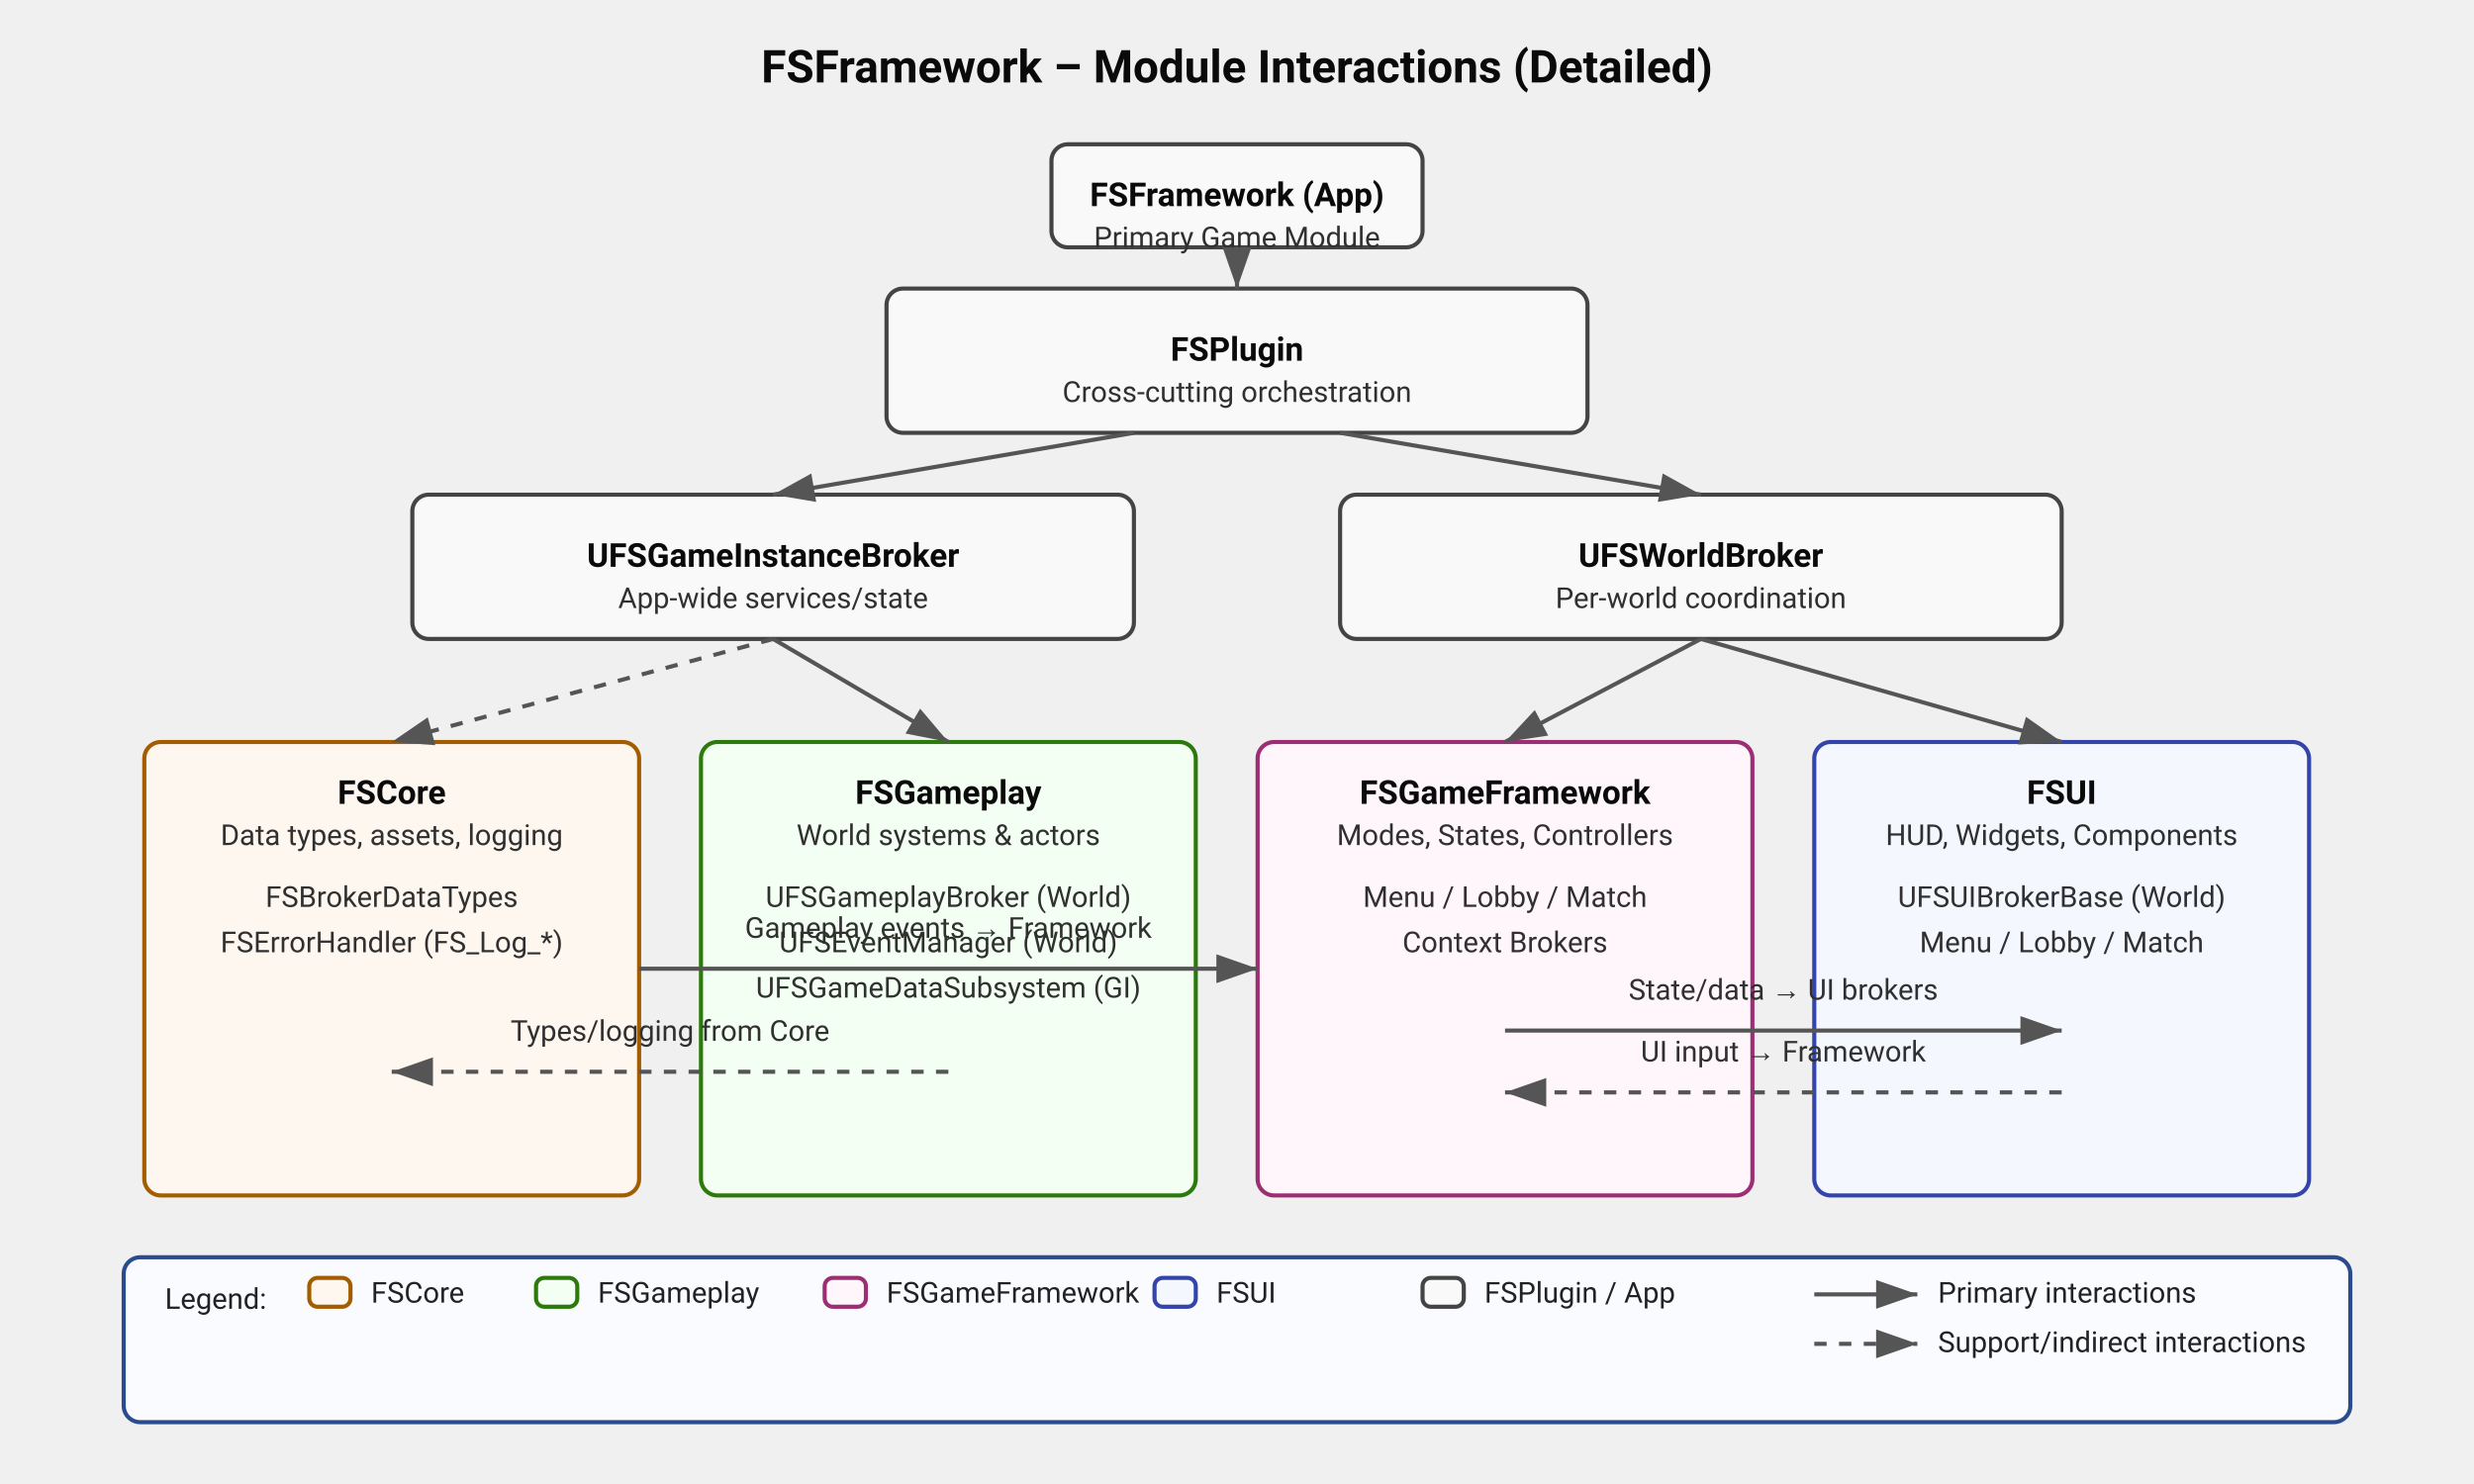
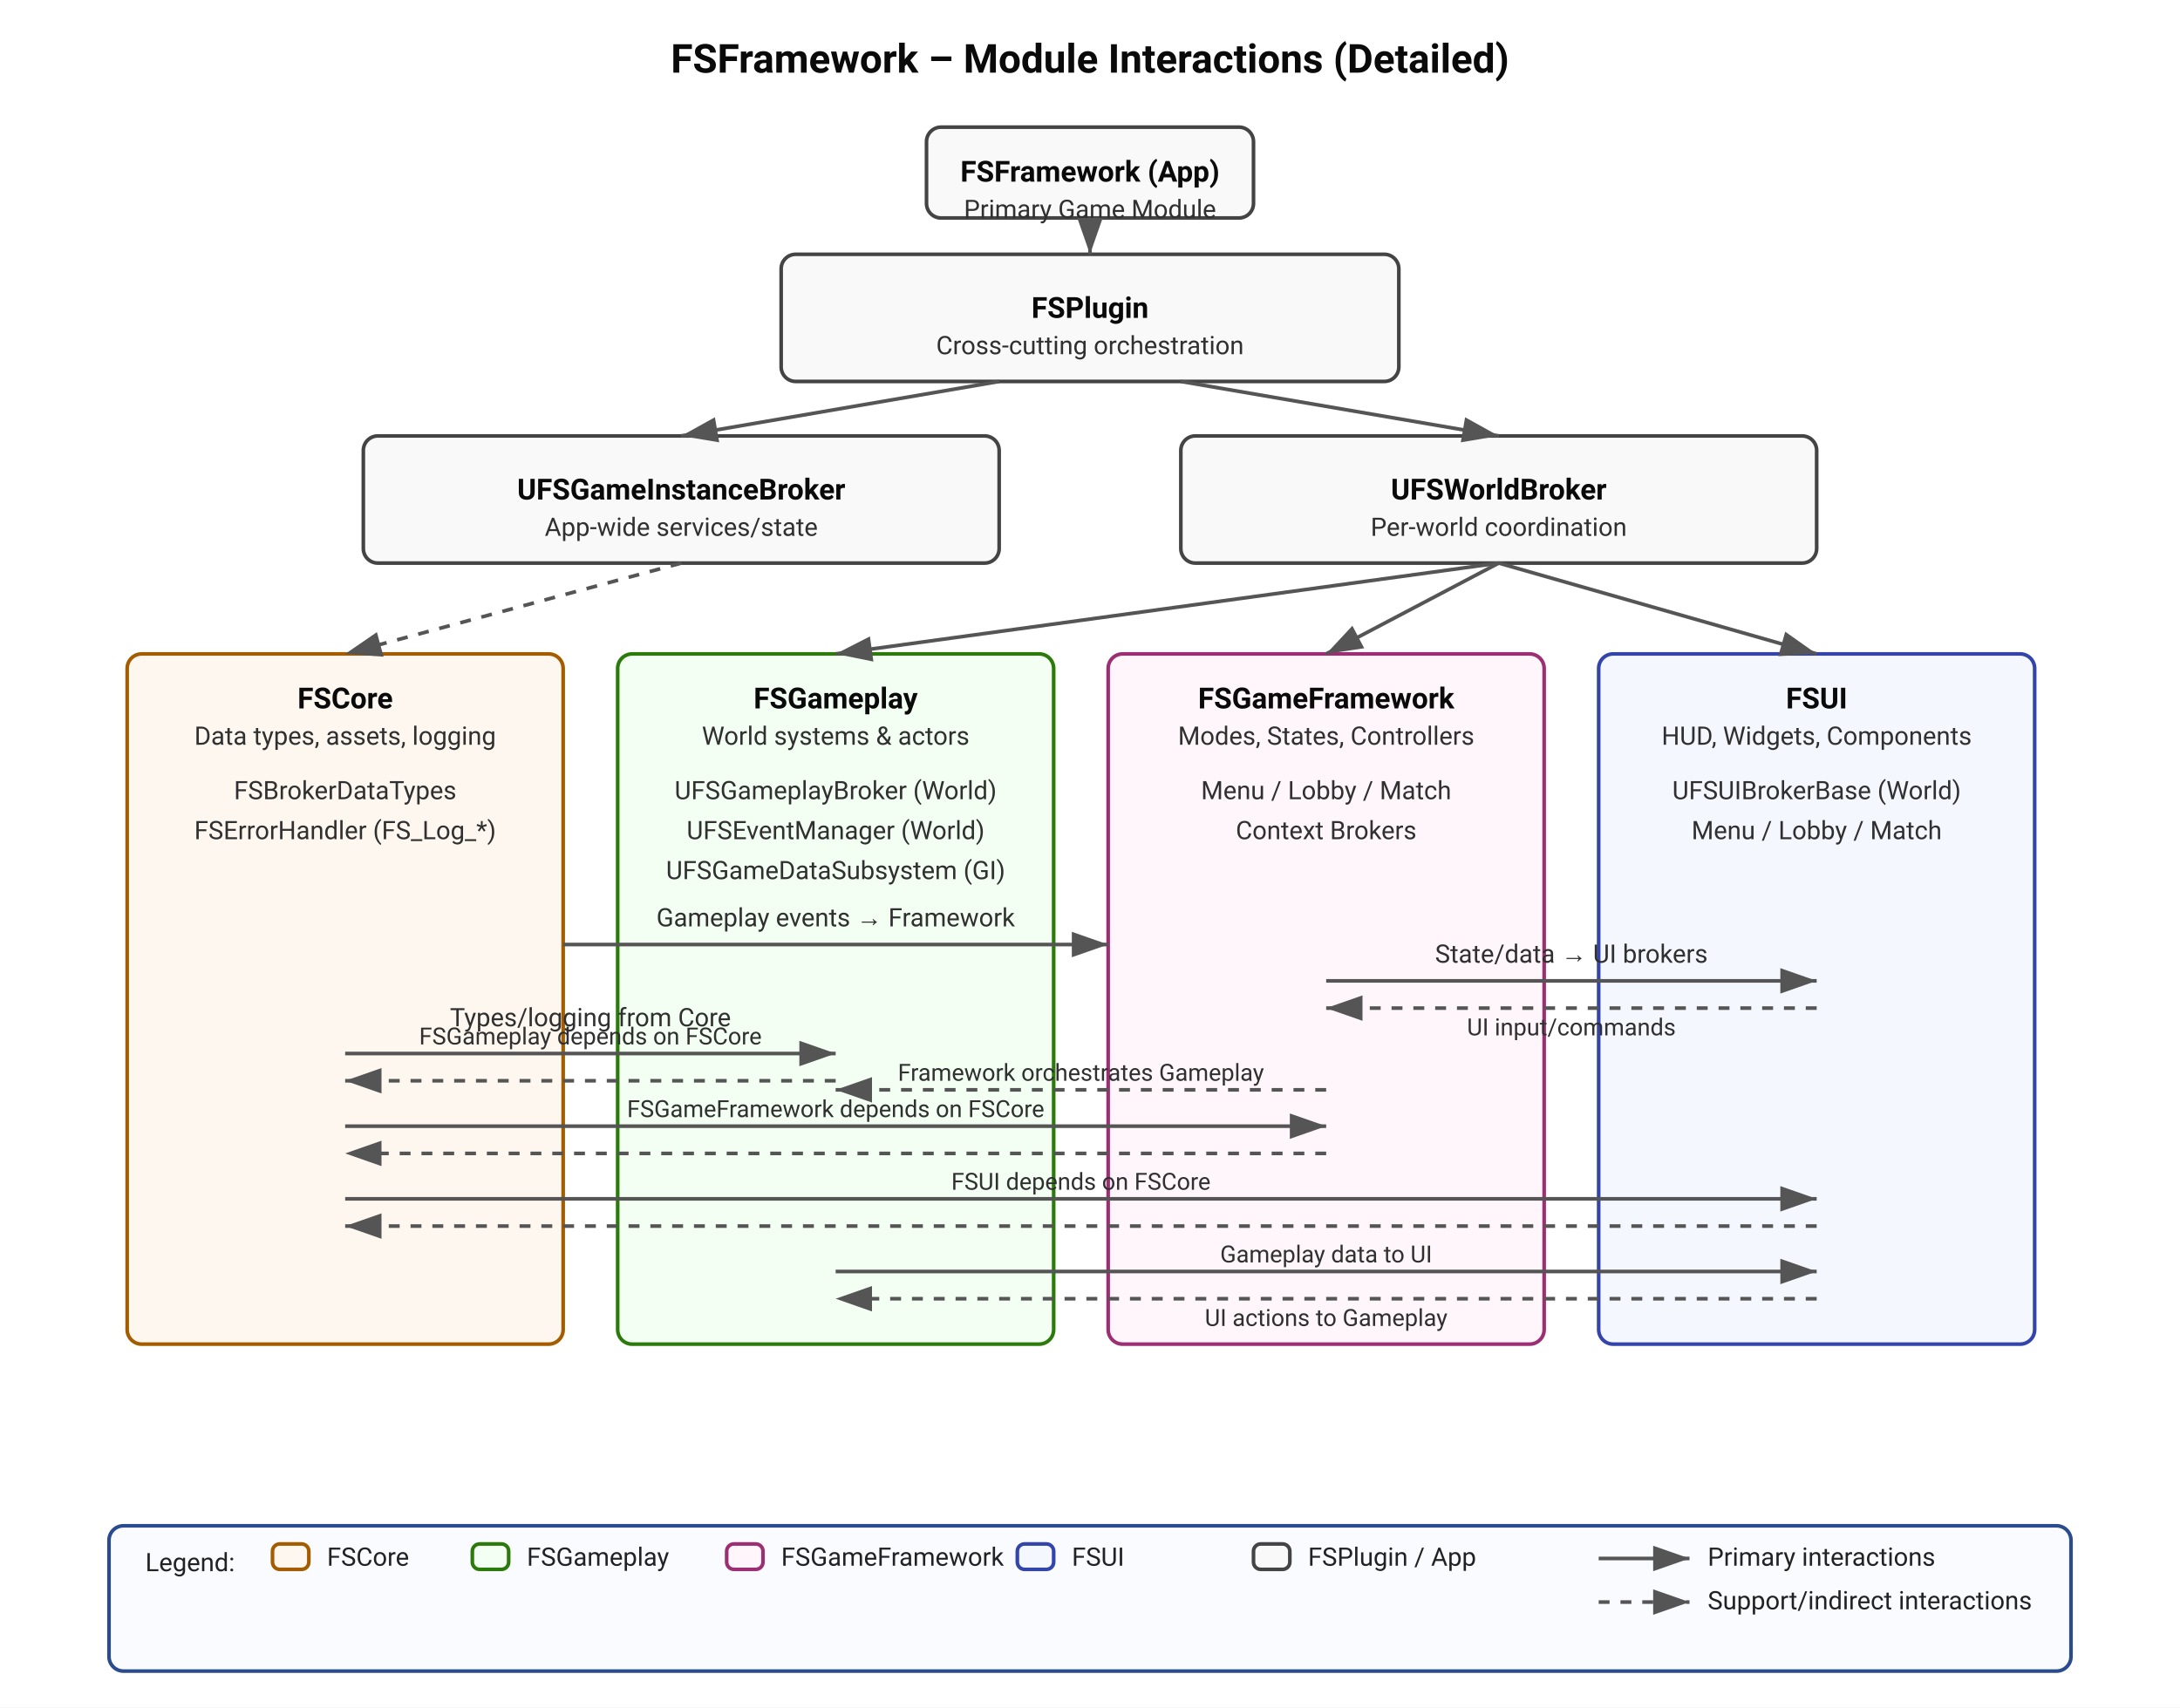
- <svg xmlns="http://www.w3.org/2000/svg" width="1200" height="720" viewBox="0 0 1200 720">
+ <svg xmlns="http://www.w3.org/2000/svg" width="1200" height="940" viewBox="0 0 1200 940">
  <defs>
    <marker id="arrowhead" markerWidth="10" markerHeight="7" refX="10" refY="3.5" orient="auto">
      <polygon points="0 0, 10 3.5, 0 7" fill="#555" />
    </marker>
  </defs>
+   <rect x="0" y="0" width="1200" height="940" fill="#ffffff" />
  <text x="600" y="40" text-anchor="middle" fill="#0a0a0a" font-family="Segoe UI, Roboto, Arial" font-size="22" font-weight="700">FSFramework – Module Interactions (Detailed)</text>
  <rect x="510" y="70" width="180" height="50" rx="8" ry="8" fill="#f9f9f9" stroke="#444" stroke-width="2" />
  <text x="600" y="100" text-anchor="middle" fill="#0a0a0a" font-family="Segoe UI, Roboto, Arial" font-size="16" font-weight="600">FSFramework (App)</text>
  <text x="600" y="120" text-anchor="middle" fill="#303030" font-family="Segoe UI, Roboto, Arial" font-size="14">Primary Game Module</text>
  <rect x="430" y="140" width="340" height="70" rx="8" ry="8" fill="#f9f9f9" stroke="#444" stroke-width="2" />
  <text x="600" y="175" text-anchor="middle" fill="#0a0a0a" font-family="Segoe UI, Roboto, Arial" font-size="16" font-weight="600">FSPlugin</text>
  <text x="600" y="195" text-anchor="middle" fill="#303030" font-family="Segoe UI, Roboto, Arial" font-size="14">Cross-cutting orchestration</text>
  <rect x="200" y="240" width="350" height="70" rx="8" ry="8" fill="#f9f9f9" stroke="#444" stroke-width="2" />
  <text x="375" y="275" text-anchor="middle" fill="#0a0a0a" font-family="Segoe UI, Roboto, Arial" font-size="16" font-weight="600">UFSGameInstanceBroker</text>
  <text x="375" y="295" text-anchor="middle" fill="#303030" font-family="Segoe UI, Roboto, Arial" font-size="14">App-wide services/state</text>
  <rect x="650" y="240" width="350" height="70" rx="8" ry="8" fill="#f9f9f9" stroke="#444" stroke-width="2" />
  <text x="825" y="275" text-anchor="middle" fill="#0a0a0a" font-family="Segoe UI, Roboto, Arial" font-size="16" font-weight="600">UFSWorldBroker</text>
  <text x="825" y="295" text-anchor="middle" fill="#303030" font-family="Segoe UI, Roboto, Arial" font-size="14">Per-world coordination</text>
-   <rect x="70" y="360" width="240" height="220" rx="8" ry="8" fill="#fef7f0" stroke="#a35d00" stroke-width="2" />
+   <rect x="70" y="360" width="240" height="380" rx="8" ry="8" fill="#fef7f0" stroke="#a35d00" stroke-width="2" />
  <text x="190" y="390" text-anchor="middle" fill="#0a0a0a" font-family="Segoe UI, Roboto, Arial" font-size="16" font-weight="600">FSCore</text>
  <text x="190" y="410" text-anchor="middle" fill="#303030" font-family="Segoe UI, Roboto, Arial" font-size="14">Data types, assets, logging</text>
  <text x="190" y="440" text-anchor="middle" fill="#303030" font-family="Segoe UI, Roboto, Arial" font-size="14">FSBrokerDataTypes</text>
  <text x="190" y="462" text-anchor="middle" fill="#303030" font-family="Segoe UI, Roboto, Arial" font-size="14">FSErrorHandler (FS_Log_*)</text>
-   <rect x="340" y="360" width="240" height="220" rx="8" ry="8" fill="#f3fff3" stroke="#2b7a0b" stroke-width="2" />
+   <rect x="340" y="360" width="240" height="380" rx="8" ry="8" fill="#f3fff3" stroke="#2b7a0b" stroke-width="2" />
  <text x="460" y="390" text-anchor="middle" fill="#0a0a0a" font-family="Segoe UI, Roboto, Arial" font-size="16" font-weight="600">FSGameplay</text>
  <text x="460" y="410" text-anchor="middle" fill="#303030" font-family="Segoe UI, Roboto, Arial" font-size="14">World systems &amp; actors</text>
  <text x="460" y="440" text-anchor="middle" fill="#303030" font-family="Segoe UI, Roboto, Arial" font-size="14">UFSGameplayBroker (World)</text>
  <text x="460" y="462" text-anchor="middle" fill="#303030" font-family="Segoe UI, Roboto, Arial" font-size="14">UFSEventManager (World)</text>
  <text x="460" y="484" text-anchor="middle" fill="#303030" font-family="Segoe UI, Roboto, Arial" font-size="14">UFSGameDataSubsystem (GI)</text>
-   <rect x="610" y="360" width="240" height="220" rx="8" ry="8" fill="#fff6fb" stroke="#9c2f74" stroke-width="2" />
+   <rect x="610" y="360" width="240" height="380" rx="8" ry="8" fill="#fff6fb" stroke="#9c2f74" stroke-width="2" />
  <text x="730" y="390" text-anchor="middle" fill="#0a0a0a" font-family="Segoe UI, Roboto, Arial" font-size="16" font-weight="600">FSGameFramework</text>
  <text x="730" y="410" text-anchor="middle" fill="#303030" font-family="Segoe UI, Roboto, Arial" font-size="14">Modes, States, Controllers</text>
  <text x="730" y="440" text-anchor="middle" fill="#303030" font-family="Segoe UI, Roboto, Arial" font-size="14">Menu / Lobby / Match</text>
  <text x="730" y="462" text-anchor="middle" fill="#303030" font-family="Segoe UI, Roboto, Arial" font-size="14">Context Brokers</text>
-   <rect x="880" y="360" width="240" height="220" rx="8" ry="8" fill="#f5f7ff" stroke="#3344aa" stroke-width="2" />
+   <rect x="880" y="360" width="240" height="380" rx="8" ry="8" fill="#f5f7ff" stroke="#3344aa" stroke-width="2" />
  <text x="1000" y="390" text-anchor="middle" fill="#0a0a0a" font-family="Segoe UI, Roboto, Arial" font-size="16" font-weight="600">FSUI</text>
  <text x="1000" y="410" text-anchor="middle" fill="#303030" font-family="Segoe UI, Roboto, Arial" font-size="14">HUD, Widgets, Components</text>
  <text x="1000" y="440" text-anchor="middle" fill="#303030" font-family="Segoe UI, Roboto, Arial" font-size="14">UFSUIBrokerBase (World)</text>
  <text x="1000" y="462" text-anchor="middle" fill="#303030" font-family="Segoe UI, Roboto, Arial" font-size="14">Menu / Lobby / Match</text>
  <line x1="600" y1="120" x2="600" y2="140" stroke="#555" stroke-width="2" fill="none" marker-end="url(#arrowhead)" />
  <line x1="550" y1="210" x2="375" y2="240" stroke="#555" stroke-width="2" fill="none" marker-end="url(#arrowhead)" />
  <line x1="650" y1="210" x2="825" y2="240" stroke="#555" stroke-width="2" fill="none" marker-end="url(#arrowhead)" />
  <line x1="375" y1="310" x2="190" y2="360" stroke="#555" stroke-width="2" fill="none" marker-end="url(#arrowhead)" stroke-dasharray="6 6" />
-   <line x1="375" y1="310" x2="460" y2="360" stroke="#555" stroke-width="2" fill="none" marker-end="url(#arrowhead)" />
+   <line x1="825" y1="310" x2="460" y2="360" stroke="#555" stroke-width="2" fill="none" marker-end="url(#arrowhead)" />
  <line x1="825" y1="310" x2="730" y2="360" stroke="#555" stroke-width="2" fill="none" marker-end="url(#arrowhead)" />
  <line x1="825" y1="310" x2="1000" y2="360" stroke="#555" stroke-width="2" fill="none" marker-end="url(#arrowhead)" />
-   <line x1="310" y1="470" x2="610" y2="470" stroke="#555" stroke-width="2" fill="none" marker-end="url(#arrowhead)" />
-   <text x="460" y="455" text-anchor="middle" fill="#303030" font-family="Segoe UI, Roboto, Arial" font-size="14">Gameplay events → Framework</text>
-   <line x1="730" y1="500" x2="1000" y2="500" stroke="#555" stroke-width="2" fill="none" marker-end="url(#arrowhead)" />
-   <text x="865" y="485" text-anchor="middle" fill="#303030" font-family="Segoe UI, Roboto, Arial" font-size="14">State/data → UI brokers</text>
-   <line x1="1000" y1="530" x2="730" y2="530" stroke="#555" stroke-width="2" fill="none" marker-end="url(#arrowhead)" stroke-dasharray="6 6" />
-   <text x="865" y="515" text-anchor="middle" fill="#303030" font-family="Segoe UI, Roboto, Arial" font-size="14">UI input → Framework</text>
-   <line x1="460" y1="520" x2="190" y2="520" stroke="#555" stroke-width="2" fill="none" marker-end="url(#arrowhead)" stroke-dasharray="6 6" />
-   <text x="325" y="505" text-anchor="middle" fill="#303030" font-family="Segoe UI, Roboto, Arial" font-size="14">Types/logging from Core</text>
-   <rect x="60" y="610" width="1080" height="80" rx="8" ry="8" fill="#f9fbff" stroke="#2a4b8d" stroke-width="2" />
-   <text x="80" y="635" fill="#222" font-family="Segoe UI, Roboto, Arial" font-size="14">Legend:</text>
-   <rect x="150" y="620" width="20" height="14" rx="4" ry="4" fill="#fef7f0" stroke="#a35d00" stroke-width="2" />
-   <text x="180" y="632" fill="#222" font-family="Segoe UI, Roboto, Arial" font-size="14">FSCore</text>
-   <rect x="260" y="620" width="20" height="14" rx="4" ry="4" fill="#f3fff3" stroke="#2b7a0b" stroke-width="2" />
-   <text x="290" y="632" fill="#222" font-family="Segoe UI, Roboto, Arial" font-size="14">FSGameplay</text>
-   <rect x="400" y="620" width="20" height="14" rx="4" ry="4" fill="#fff6fb" stroke="#9c2f74" stroke-width="2" />
-   <text x="430" y="632" fill="#222" font-family="Segoe UI, Roboto, Arial" font-size="14">FSGameFramework</text>
-   <rect x="560" y="620" width="20" height="14" rx="4" ry="4" fill="#f5f7ff" stroke="#3344aa" stroke-width="2" />
-   <text x="590" y="632" fill="#222" font-family="Segoe UI, Roboto, Arial" font-size="14">FSUI</text>
-   <rect x="690" y="620" width="20" height="14" rx="4" ry="4" fill="#f9f9f9" stroke="#444" stroke-width="2" />
-   <text x="720" y="632" fill="#222" font-family="Segoe UI, Roboto, Arial" font-size="14">FSPlugin / App</text>
-   <line x1="880" y1="628" x2="930" y2="628" stroke="#555" stroke-width="2" fill="none" marker-end="url(#arrowhead)" />
-   <text x="940" y="632" fill="#222" font-family="Segoe UI, Roboto, Arial" font-size="14">Primary interactions</text>
-   <line x1="880" y1="652" x2="930" y2="652" stroke="#555" stroke-width="2" fill="none" stroke-dasharray="6 6" marker-end="url(#arrowhead)" />
-   <text x="940" y="656" fill="#222" font-family="Segoe UI, Roboto, Arial" font-size="14">Support/indirect interactions</text>
+   <line x1="310" y1="520" x2="610" y2="520" stroke="#555" stroke-width="2" fill="none" marker-end="url(#arrowhead)" />
+   <text x="460" y="510" text-anchor="middle" fill="#303030" font-family="Segoe UI, Roboto, Arial" font-size="14">Gameplay events → Framework</text>
+   <line x1="730" y1="540" x2="1000" y2="540" stroke="#555" stroke-width="2" fill="none" marker-end="url(#arrowhead)" />
+   <text x="865" y="530" text-anchor="middle" fill="#303030" font-family="Segoe UI, Roboto, Arial" font-size="14">State/data → UI brokers</text>
+   <line x1="1000" y1="555" x2="730" y2="555" stroke="#555" stroke-width="2" fill="none" marker-end="url(#arrowhead)" stroke-dasharray="6 6" />
+   <text x="865" y="570" text-anchor="middle" fill="#303030" font-family="Segoe UI, Roboto, Arial" font-size="13">UI input/commands</text>
+   <line x1="190" y1="580" x2="460" y2="580" stroke="#555" stroke-width="2" fill="none" marker-end="url(#arrowhead)" />
+   <line x1="460" y1="595" x2="190" y2="595" stroke="#555" stroke-width="2" fill="none" marker-end="url(#arrowhead)" stroke-dasharray="6 6" />
+   <text x="325" y="575" text-anchor="middle" fill="#303030" font-family="Segoe UI, Roboto, Arial" font-size="13">FSGameplay depends on FSCore</text>
+   <line x1="190" y1="620" x2="730" y2="620" stroke="#555" stroke-width="2" fill="none" marker-end="url(#arrowhead)" />
+   <line x1="730" y1="635" x2="190" y2="635" stroke="#555" stroke-width="2" fill="none" marker-end="url(#arrowhead)" stroke-dasharray="6 6" />
+   <text x="460" y="615" text-anchor="middle" fill="#303030" font-family="Segoe UI, Roboto, Arial" font-size="13">FSGameFramework depends on FSCore</text>
+   <line x1="190" y1="660" x2="1000" y2="660" stroke="#555" stroke-width="2" fill="none" marker-end="url(#arrowhead)" />
+   <line x1="1000" y1="675" x2="190" y2="675" stroke="#555" stroke-width="2" fill="none" marker-end="url(#arrowhead)" stroke-dasharray="6 6" />
+   <text x="595" y="655" text-anchor="middle" fill="#303030" font-family="Segoe UI, Roboto, Arial" font-size="13">FSUI depends on FSCore</text>
+   <text x="325" y="565" text-anchor="middle" fill="#303030" font-family="Segoe UI, Roboto, Arial" font-size="14">Types/logging from Core</text>
+   <line x1="730" y1="600" x2="460" y2="600" stroke="#555" stroke-width="2" fill="none" marker-end="url(#arrowhead)" stroke-dasharray="6 6" />
+   <text x="595" y="595" text-anchor="middle" fill="#303030" font-family="Segoe UI, Roboto, Arial" font-size="13">Framework orchestrates Gameplay</text>
+   <line x1="460" y1="700" x2="1000" y2="700" stroke="#555" stroke-width="2" fill="none" marker-end="url(#arrowhead)" />
+   <line x1="1000" y1="715" x2="460" y2="715" stroke="#555" stroke-width="2" fill="none" marker-end="url(#arrowhead)" stroke-dasharray="6 6" />
+   <text x="730" y="695" text-anchor="middle" fill="#303030" font-family="Segoe UI, Roboto, Arial" font-size="13">Gameplay data to UI</text>
+   <text x="730" y="730" text-anchor="middle" fill="#303030" font-family="Segoe UI, Roboto, Arial" font-size="13">UI actions to Gameplay</text>
+   <rect x="60" y="840" width="1080" height="80" rx="8" ry="8" fill="#f9fbff" stroke="#2a4b8d" stroke-width="2" />
+   <text x="80" y="865" fill="#222" font-family="Segoe UI, Roboto, Arial" font-size="14">Legend:</text>
+   <rect x="150" y="850" width="20" height="14" rx="4" ry="4" fill="#fef7f0" stroke="#a35d00" stroke-width="2" />
+   <text x="180" y="862" fill="#222" font-family="Segoe UI, Roboto, Arial" font-size="14">FSCore</text>
+   <rect x="260" y="850" width="20" height="14" rx="4" ry="4" fill="#f3fff3" stroke="#2b7a0b" stroke-width="2" />
+   <text x="290" y="862" fill="#222" font-family="Segoe UI, Roboto, Arial" font-size="14">FSGameplay</text>
+   <rect x="400" y="850" width="20" height="14" rx="4" ry="4" fill="#fff6fb" stroke="#9c2f74" stroke-width="2" />
+   <text x="430" y="862" fill="#222" font-family="Segoe UI, Roboto, Arial" font-size="14">FSGameFramework</text>
+   <rect x="560" y="850" width="20" height="14" rx="4" ry="4" fill="#f5f7ff" stroke="#3344aa" stroke-width="2" />
+   <text x="590" y="862" fill="#222" font-family="Segoe UI, Roboto, Arial" font-size="14">FSUI</text>
+   <rect x="690" y="850" width="20" height="14" rx="4" ry="4" fill="#f9f9f9" stroke="#444" stroke-width="2" />
+   <text x="720" y="862" fill="#222" font-family="Segoe UI, Roboto, Arial" font-size="14">FSPlugin / App</text>
+   <line x1="880" y1="858" x2="930" y2="858" stroke="#555" stroke-width="2" fill="none" marker-end="url(#arrowhead)" />
+   <text x="940" y="862" fill="#222" font-family="Segoe UI, Roboto, Arial" font-size="14">Primary interactions</text>
+   <line x1="880" y1="882" x2="930" y2="882" stroke="#555" stroke-width="2" fill="none" stroke-dasharray="6 6" marker-end="url(#arrowhead)" />
+   <text x="940" y="886" fill="#222" font-family="Segoe UI, Roboto, Arial" font-size="14">Support/indirect interactions</text>
</svg>
